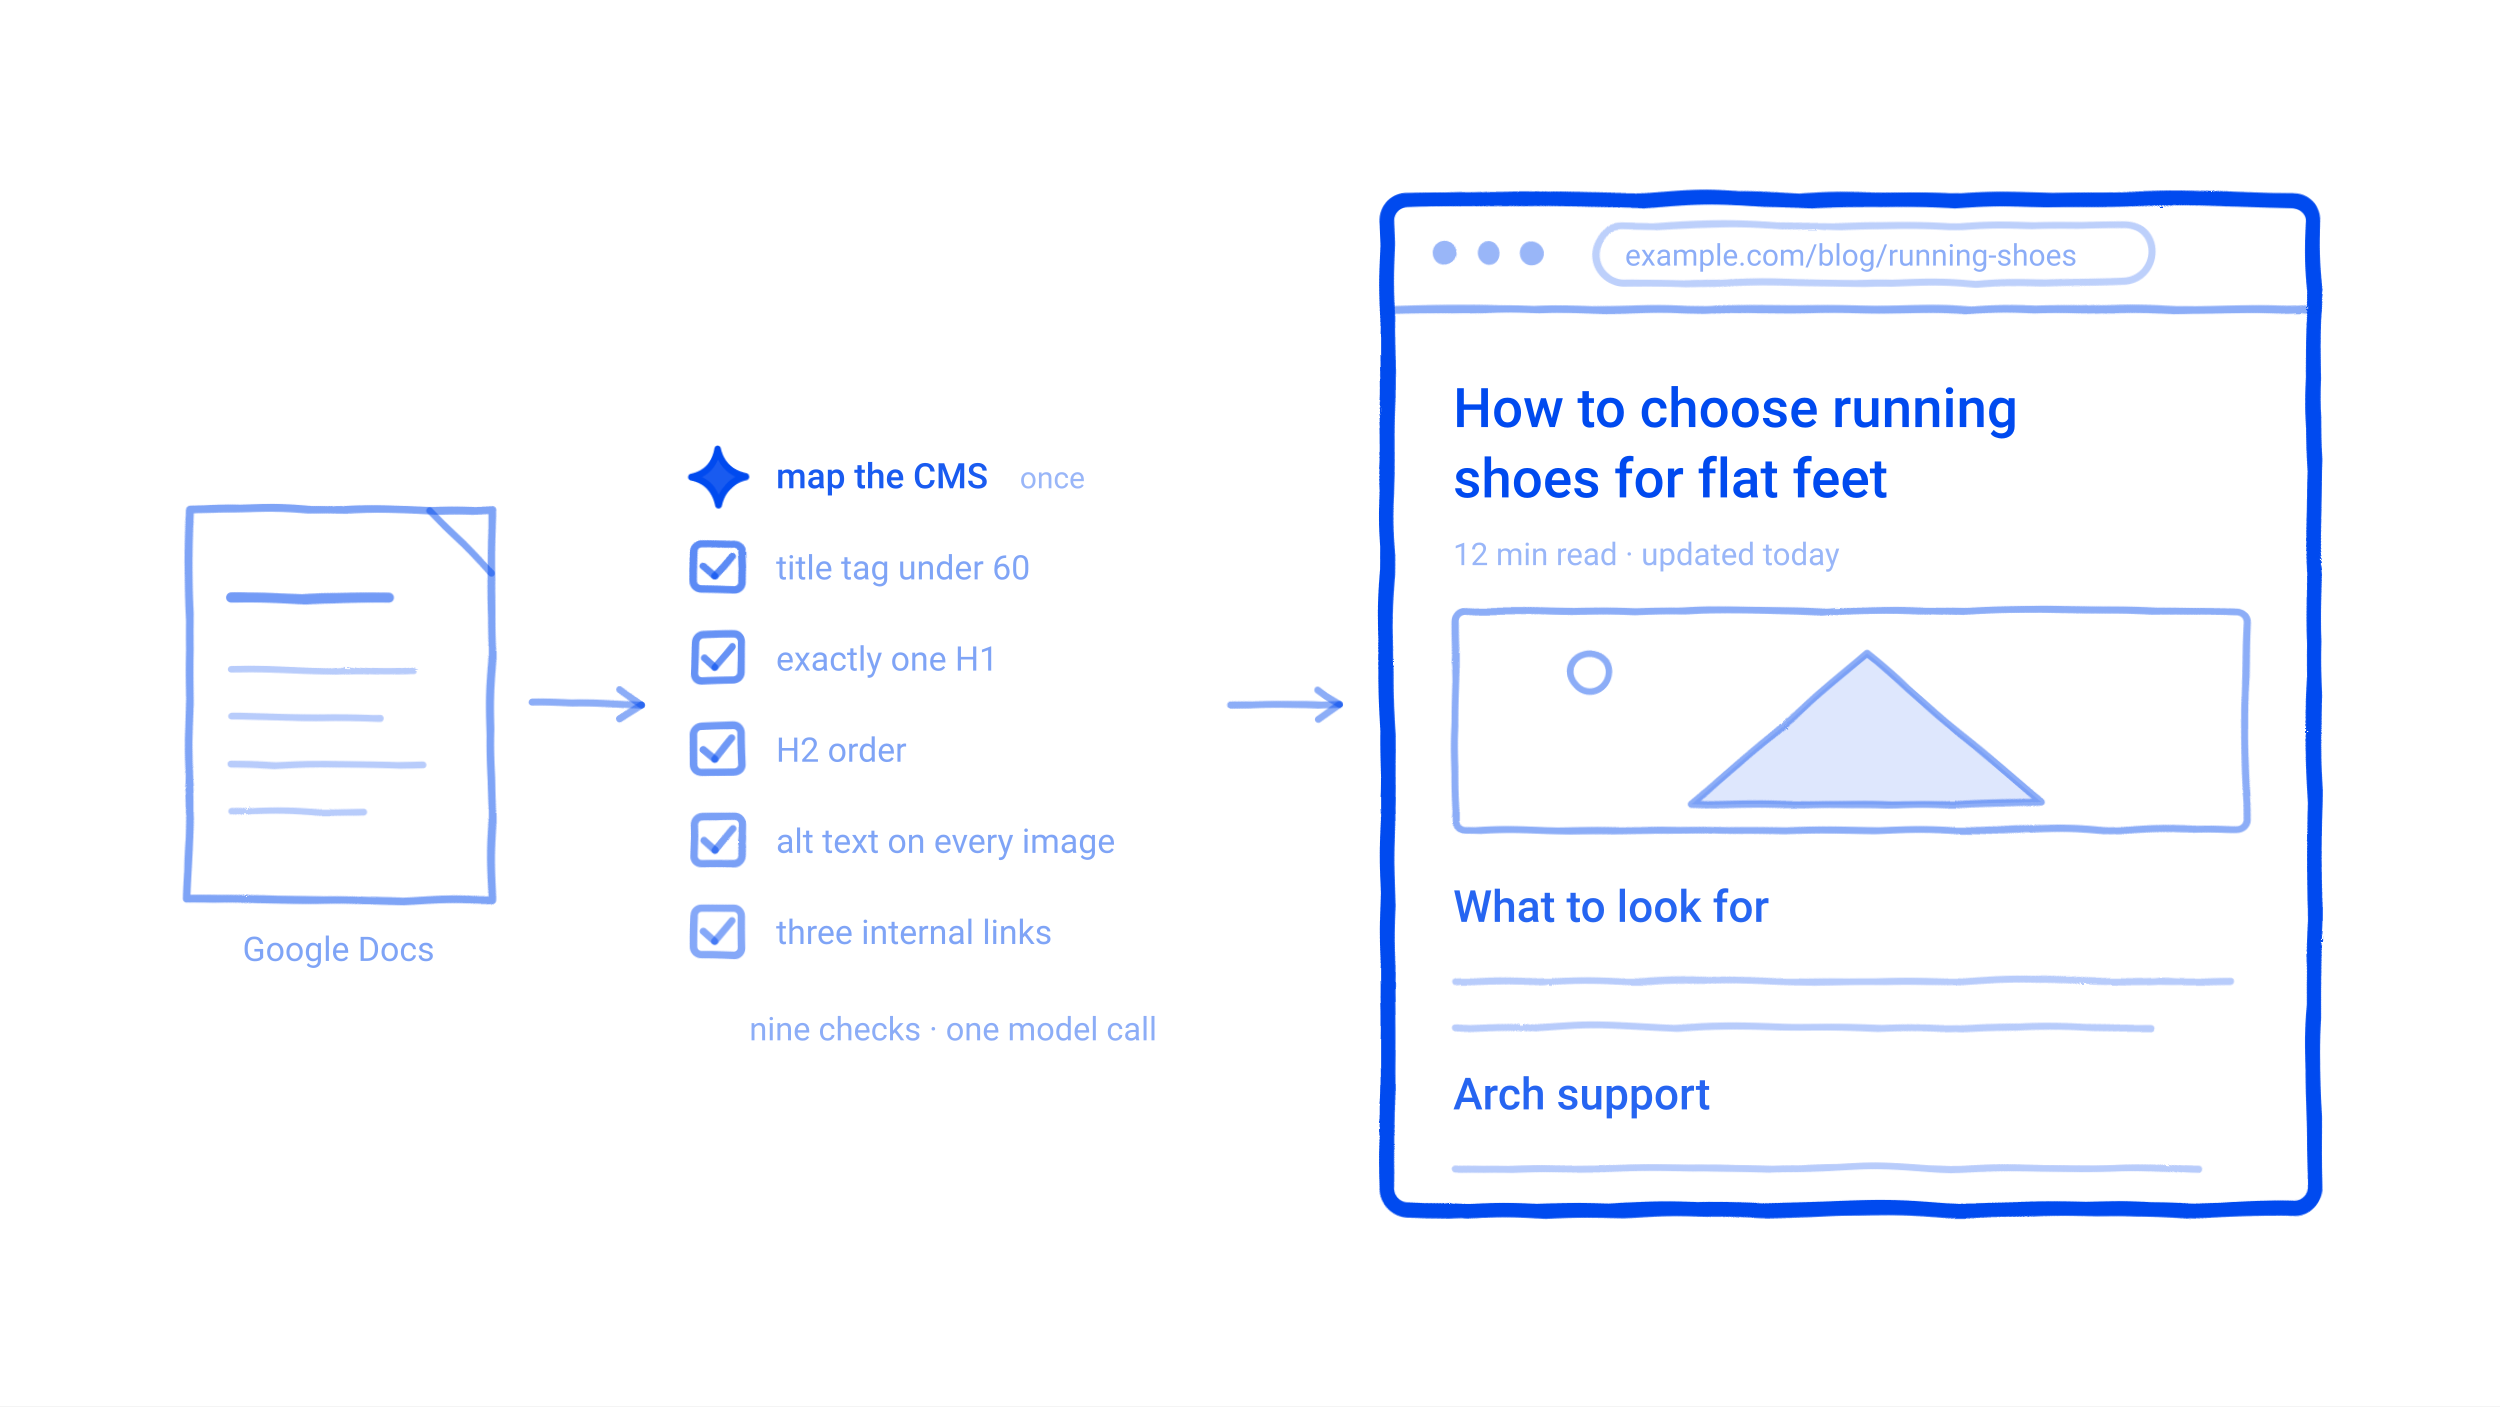
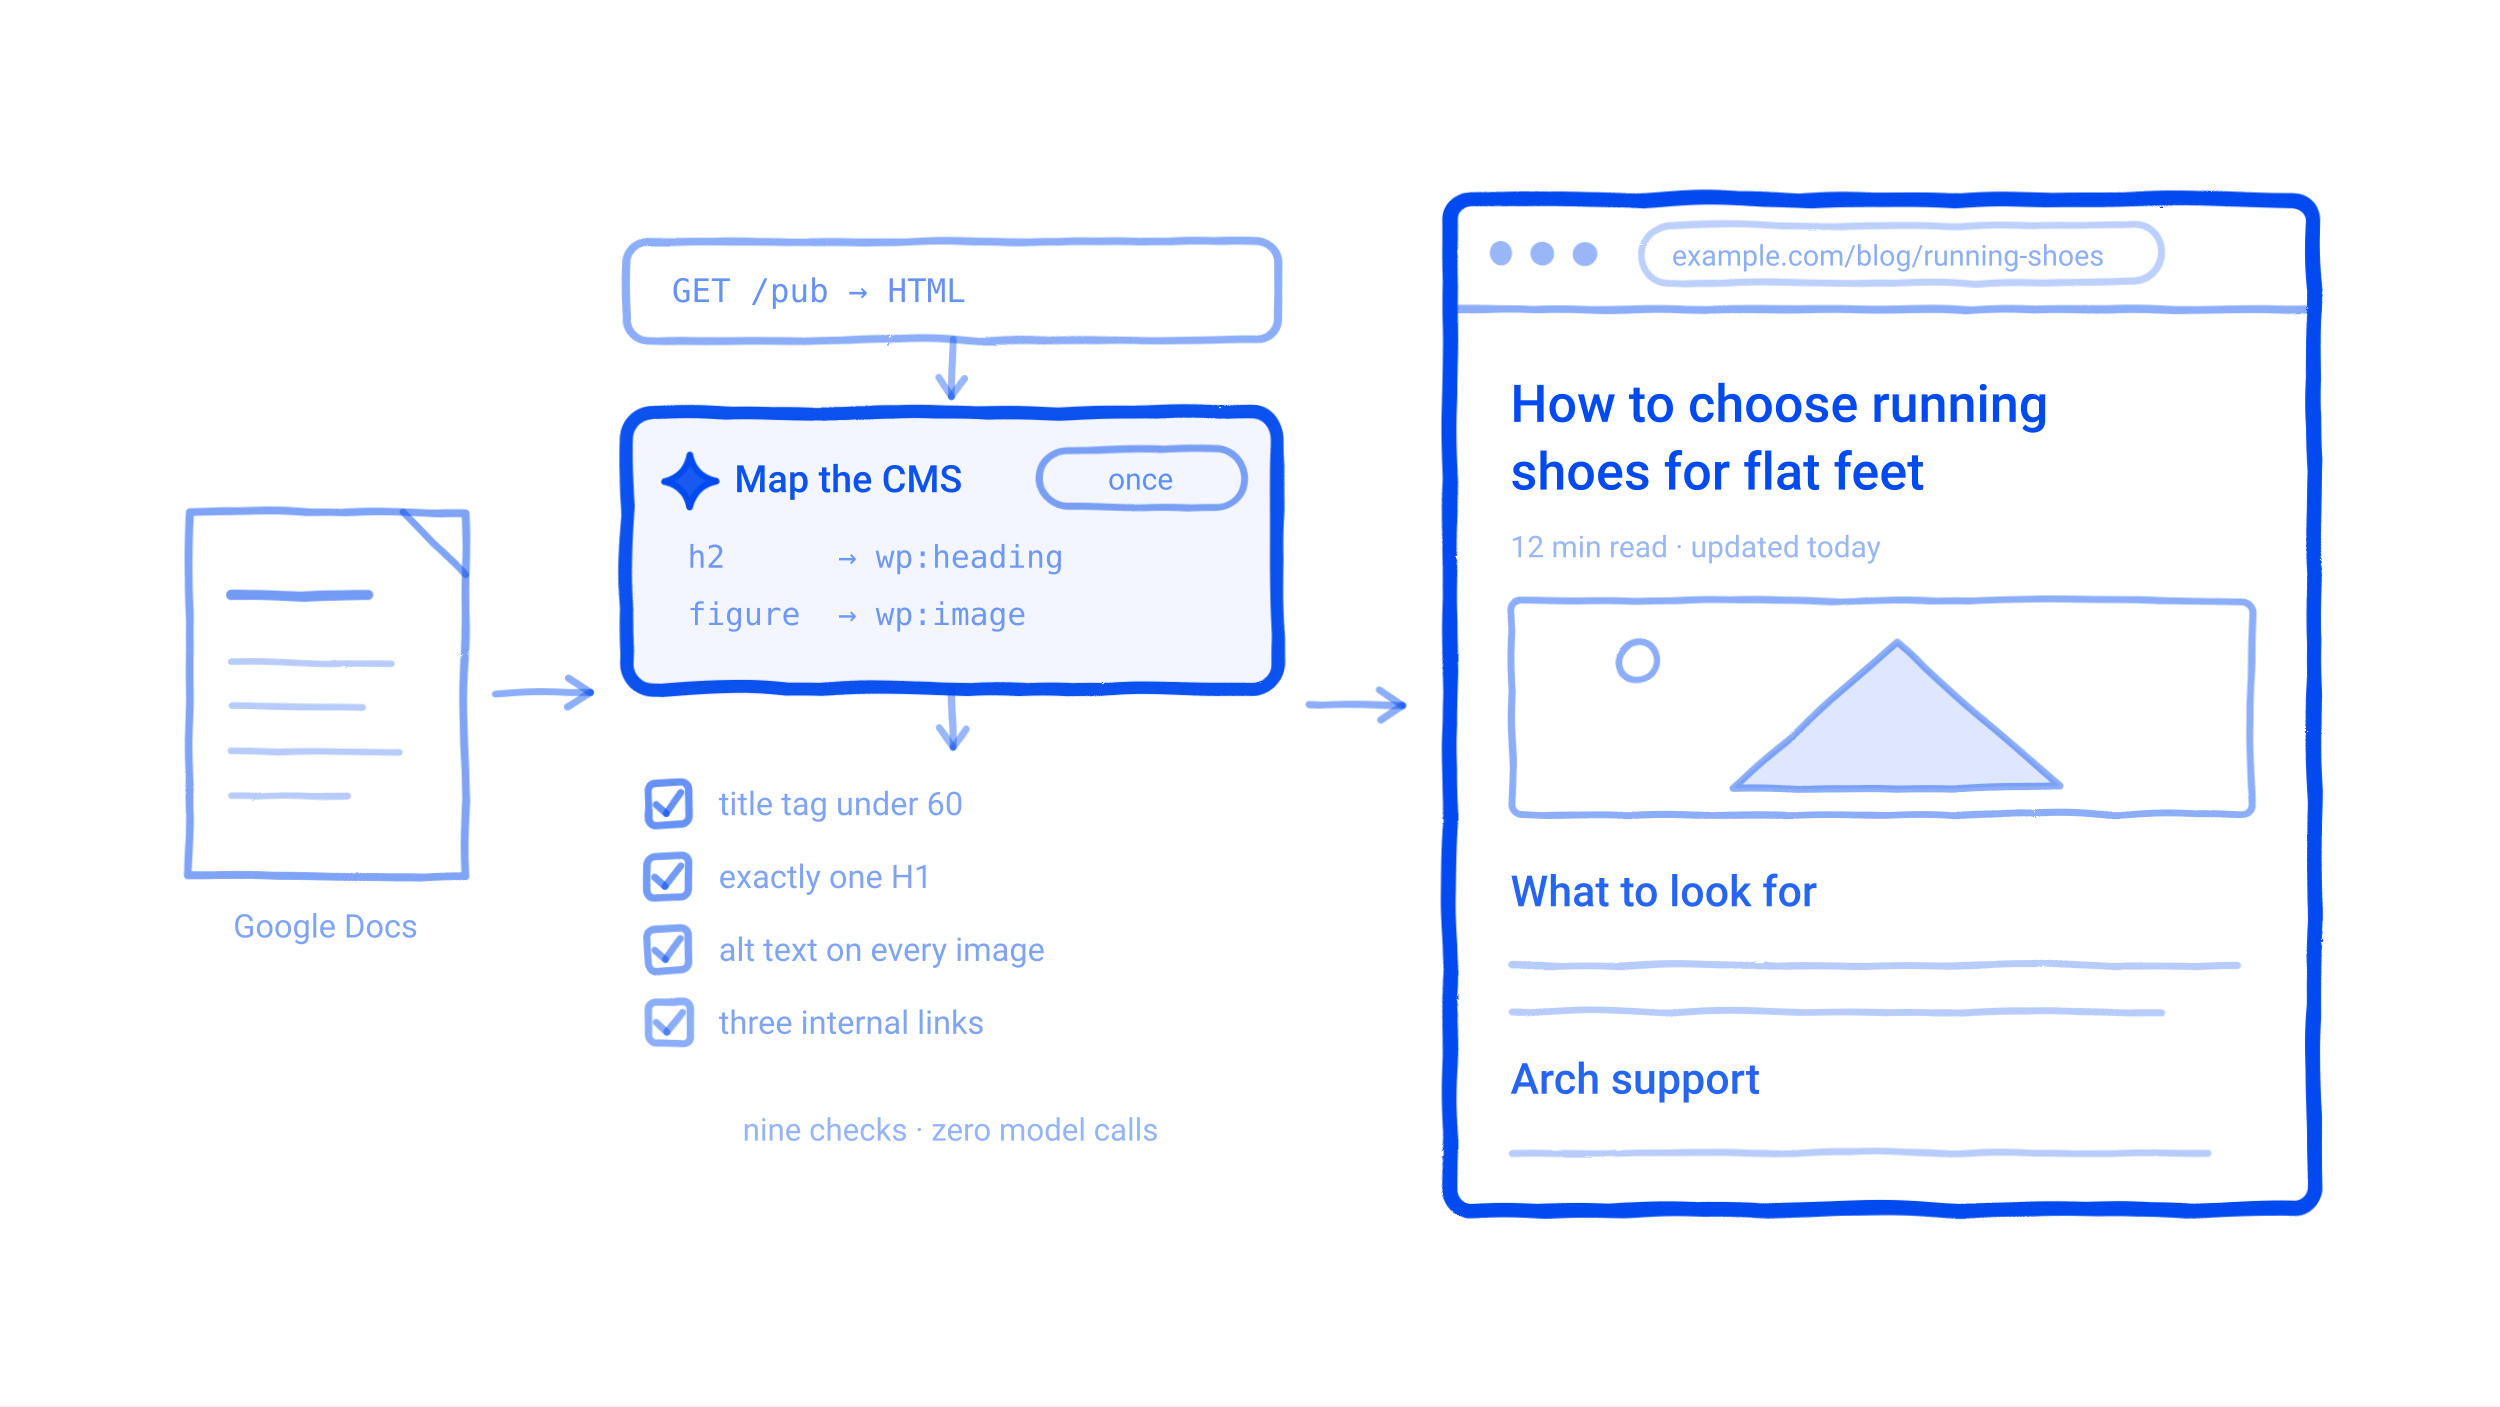
<svg xmlns="http://www.w3.org/2000/svg" viewBox="0 0 960 540" width="960" height="540" role="img" stroke-linejoin="round">
  <defs>
    <filter id="rough" x="-20%" y="-20%" width="140%" height="140%">
      <feTurbulence type="turbulence" baseFrequency="0.016" numOctaves="2" seed="7" result="n" />
      <feDisplacementMap in="SourceGraphic" in2="n" scale="2.4" xChannelSelector="R" yChannelSelector="G" />
    </filter>
  </defs>
  <rect width="960" height="540" fill="#FFFFFF" />
  <g filter="url(#rough)">
-     <rect x="72.0" y="195.0" width="116.0" height="150.0" rx="0" fill="none" stroke="#004AEF" stroke-opacity="0.50" stroke-width="3.0" />
-     <path d="M164.0,195.0 L188.0,219.0" fill="none" stroke="#004AEF" stroke-opacity="0.50" stroke-width="2.7" stroke-linecap="round" />
-     <path d="M88.0,229.0 L148.8,229.0" fill="none" stroke="#004AEF" stroke-opacity="0.55" stroke-width="3.9" stroke-linecap="round" />
-     <path d="M88.0,257.0 L158.5,257.0" fill="none" stroke="#004AEF" stroke-opacity="0.28" stroke-width="2.55" stroke-linecap="round" />
-     <path d="M88.0,275.0 L145.4,275.0" fill="none" stroke="#004AEF" stroke-opacity="0.28" stroke-width="2.55" stroke-linecap="round" />
-     <path d="M88.0,293.0 L161.8,293.0" fill="none" stroke="#004AEF" stroke-opacity="0.28" stroke-width="2.55" stroke-linecap="round" />
-     <path d="M88.0,311.0 L138.8,311.0" fill="none" stroke="#004AEF" stroke-opacity="0.28" stroke-width="2.55" stroke-linecap="round" />
-     <path d="M204.0,270.0 L246.0,270.0" fill="none" stroke="#004AEF" stroke-opacity="0.45" stroke-width="2.7" stroke-linecap="round" />
-     <path d="M237.5,264.4 L246.0,270.0" fill="none" stroke="#004AEF" stroke-opacity="0.45" stroke-width="2.7" stroke-linecap="round" />
-     <path d="M237.5,275.6 L246.0,270.0" fill="none" stroke="#004AEF" stroke-opacity="0.45" stroke-width="2.7" stroke-linecap="round" />
-     <path d="M275.0,172.0 Q276.8,180.7 285.5,182.5 Q276.8,184.3 275.0,193.0 Q273.2,184.3 264.5,182.5 Q273.2,180.7 275.0,172.0 Z" fill="#004AEF" fill-opacity="0.90" stroke="#004AEF" stroke-opacity="1.00" stroke-width="2.55" stroke-linejoin="round" />
-     <rect x="266.0" y="208.5" width="18.0" height="18.0" rx="3" fill="none" stroke="#004AEF" stroke-opacity="0.64" stroke-width="2.85" />
-     <path d="M269.6,217.5 L273.9,221.4" fill="none" stroke="#004AEF" stroke-opacity="0.64" stroke-width="2.7" stroke-linecap="round" />
-     <path d="M273.9,221.4 L280.4,213.3" fill="none" stroke="#004AEF" stroke-opacity="0.64" stroke-width="2.7" stroke-linecap="round" />
-     <rect x="266.0" y="243.5" width="18.0" height="18.0" rx="3" fill="none" stroke="#004AEF" stroke-opacity="0.60" stroke-width="2.85" />
-     <path d="M269.6,252.5 L273.9,256.4" fill="none" stroke="#004AEF" stroke-opacity="0.60" stroke-width="2.7" stroke-linecap="round" />
-     <path d="M273.9,256.4 L280.4,248.3" fill="none" stroke="#004AEF" stroke-opacity="0.60" stroke-width="2.7" stroke-linecap="round" />
-     <rect x="266.0" y="278.5" width="18.0" height="18.0" rx="3" fill="none" stroke="#004AEF" stroke-opacity="0.56" stroke-width="2.85" />
-     <path d="M269.6,287.5 L273.9,291.4" fill="none" stroke="#004AEF" stroke-opacity="0.56" stroke-width="2.7" stroke-linecap="round" />
-     <path d="M273.9,291.4 L280.4,283.3" fill="none" stroke="#004AEF" stroke-opacity="0.56" stroke-width="2.7" stroke-linecap="round" />
-     <rect x="266.0" y="313.5" width="18.0" height="18.0" rx="3" fill="none" stroke="#004AEF" stroke-opacity="0.52" stroke-width="2.85" />
-     <path d="M269.6,322.5 L273.9,326.4" fill="none" stroke="#004AEF" stroke-opacity="0.52" stroke-width="2.7" stroke-linecap="round" />
-     <path d="M273.9,326.4 L280.4,318.3" fill="none" stroke="#004AEF" stroke-opacity="0.52" stroke-width="2.7" stroke-linecap="round" />
-     <rect x="266.0" y="348.5" width="18.0" height="18.0" rx="3" fill="none" stroke="#004AEF" stroke-opacity="0.48" stroke-width="2.85" />
-     <path d="M269.6,357.5 L273.9,361.4" fill="none" stroke="#004AEF" stroke-opacity="0.48" stroke-width="2.7" stroke-linecap="round" />
-     <path d="M273.9,361.4 L280.4,353.3" fill="none" stroke="#004AEF" stroke-opacity="0.48" stroke-width="2.7" stroke-linecap="round" />
-     <path d="M472.0,270.0 L514.0,270.0" fill="none" stroke="#004AEF" stroke-opacity="0.45" stroke-width="2.7" stroke-linecap="round" />
-     <path d="M505.5,264.4 L514.0,270.0" fill="none" stroke="#004AEF" stroke-opacity="0.45" stroke-width="2.7" stroke-linecap="round" />
-     <path d="M505.5,275.6 L514.0,270.0" fill="none" stroke="#004AEF" stroke-opacity="0.45" stroke-width="2.7" stroke-linecap="round" />
-     <rect x="532.0" y="76.0" width="356.0" height="388.0" rx="8" fill="none" stroke="#004AEF" stroke-opacity="1.00" stroke-width="5.7" />
-     <path d="M532.0,118.0 L888.0,118.0" fill="none" stroke="#004AEF" stroke-opacity="0.45" stroke-width="3.0" stroke-linecap="round" />
-     <circle cx="554.0" cy="97.0" r="4.5" fill="#004AEF" fill-opacity="0.40" />
-     <circle cx="571.0" cy="97.0" r="4.5" fill="#004AEF" fill-opacity="0.40" />
-     <circle cx="588.0" cy="97.0" r="4.5" fill="#004AEF" fill-opacity="0.40" />
-     <rect x="612.0" y="86.0" width="213.6" height="22.0" rx="11" fill="none" stroke="#004AEF" stroke-opacity="0.26" stroke-width="2.7" />
-     <rect x="558.0" y="234.0" width="304.0" height="84.0" rx="4" fill="none" stroke="#004AEF" stroke-opacity="0.45" stroke-width="2.7" />
-     <circle cx="609.7" cy="257.5" r="7.5" fill="none" stroke="#004AEF" stroke-opacity="0.45" stroke-width="2.55" />
-     <path d="M649.2,308.0 L716.1,250.8 L783.0,308.0 Z" fill="#004AEF" fill-opacity="0.13" stroke="#004AEF" stroke-opacity="0.45" stroke-width="2.7" stroke-linejoin="round" />
-     <path d="M558.0,376.0 L855.9,376.0" fill="none" stroke="#004AEF" stroke-opacity="0.28" stroke-width="2.7" stroke-linecap="round" />
-     <path d="M558.0,394.0 L825.5,394.0" fill="none" stroke="#004AEF" stroke-opacity="0.28" stroke-width="2.7" stroke-linecap="round" />
-     <path d="M558.0,448.0 L843.8,448.0" fill="none" stroke="#004AEF" stroke-opacity="0.28" stroke-width="2.7" stroke-linecap="round" />
+     <rect x="72.0" y="196.0" width="106.0" height="140.0" rx="0" fill="none" stroke="#004AEF" stroke-opacity="0.50" stroke-width="3.0" />
+     <path d="M154.0,196.0 L178.0,220.0" fill="none" stroke="#004AEF" stroke-opacity="0.50" stroke-width="2.7" stroke-linecap="round" />
+     <path d="M88.0,228.0 L140.8,228.0" fill="none" stroke="#004AEF" stroke-opacity="0.55" stroke-width="3.9" stroke-linecap="round" />
+     <path d="M88.0,254.0 L149.9,254.0" fill="none" stroke="#004AEF" stroke-opacity="0.28" stroke-width="2.55" stroke-linecap="round" />
+     <path d="M88.0,271.0 L138.4,271.0" fill="none" stroke="#004AEF" stroke-opacity="0.28" stroke-width="2.55" stroke-linecap="round" />
+     <path d="M88.0,288.0 L152.8,288.0" fill="none" stroke="#004AEF" stroke-opacity="0.28" stroke-width="2.55" stroke-linecap="round" />
+     <path d="M88.0,305.0 L132.6,305.0" fill="none" stroke="#004AEF" stroke-opacity="0.28" stroke-width="2.55" stroke-linecap="round" />
+     <path d="M190.0,266.0 L226.0,266.0" fill="none" stroke="#004AEF" stroke-opacity="0.45" stroke-width="2.7" stroke-linecap="round" />
+     <path d="M217.5,260.4 L226.0,266.0" fill="none" stroke="#004AEF" stroke-opacity="0.45" stroke-width="2.7" stroke-linecap="round" />
+     <path d="M217.5,271.6 L226.0,266.0" fill="none" stroke="#004AEF" stroke-opacity="0.45" stroke-width="2.7" stroke-linecap="round" />
+     <rect x="240.0" y="92.0" width="250.0" height="38.0" rx="8" fill="none" stroke="#004AEF" stroke-opacity="0.45" stroke-width="3.0" />
+     <path d="M365.0,0.0 L365.0,0.0" fill="none" stroke="#004AEF" stroke-opacity="0.00" stroke-width="2.7" stroke-linecap="round" />
+     <path d="M356.5,-5.6 L365.0,0.0" fill="none" stroke="#004AEF" stroke-opacity="0.00" stroke-width="2.7" stroke-linecap="round" />
+     <path d="M356.5,5.6 L365.0,0.0" fill="none" stroke="#004AEF" stroke-opacity="0.00" stroke-width="2.7" stroke-linecap="round" />
+     <path d="M365.0,130.0 L365.0,152.0" fill="none" stroke="#004AEF" stroke-opacity="0.40" stroke-width="2.7" stroke-linecap="round" />
+     <path d="M360.0,145.0 L365.0,152.0" fill="none" stroke="#004AEF" stroke-opacity="0.40" stroke-width="2.7" stroke-linecap="round" />
+     <path d="M370.0,145.0 L365.0,152.0" fill="none" stroke="#004AEF" stroke-opacity="0.40" stroke-width="2.7" stroke-linecap="round" />
+     <rect x="240.0" y="158.0" width="250.0" height="106.0" rx="10" fill="#004AEF" fill-opacity="0.05" stroke="#004AEF" stroke-opacity="0.95" stroke-width="5.1" />
+     <path d="M264.0,174.0 Q265.7,182.3 274.0,184.0 Q265.7,185.7 264.0,194.0 Q262.3,185.7 254.0,184.0 Q262.3,182.3 264.0,174.0 Z" fill="#004AEF" fill-opacity="0.90" stroke="#004AEF" stroke-opacity="1.00" stroke-width="2.4" stroke-linejoin="round" />
+     <rect x="398.0" y="172.0" width="80.0" height="22.0" rx="11" fill="none" stroke="#004AEF" stroke-opacity="0.50" stroke-width="2.7" />
+     <path d="M365.0,264.0 L365.0,286.0" fill="none" stroke="#004AEF" stroke-opacity="0.40" stroke-width="2.7" stroke-linecap="round" />
+     <path d="M360.0,279.0 L365.0,286.0" fill="none" stroke="#004AEF" stroke-opacity="0.40" stroke-width="2.7" stroke-linecap="round" />
+     <path d="M370.0,279.0 L365.0,286.0" fill="none" stroke="#004AEF" stroke-opacity="0.40" stroke-width="2.7" stroke-linecap="round" />
+     <rect x="248.0" y="300.0" width="16.0" height="16.0" rx="3" fill="none" stroke="#004AEF" stroke-opacity="0.60" stroke-width="2.85" />
+     <path d="M251.0,308.0 L255.0,311.6" fill="none" stroke="#004AEF" stroke-opacity="0.60" stroke-width="2.7" stroke-linecap="round" />
+     <path d="M255.0,311.6 L261.0,304.1" fill="none" stroke="#004AEF" stroke-opacity="0.60" stroke-width="2.7" stroke-linecap="round" />
+     <rect x="248.0" y="328.0" width="16.0" height="16.0" rx="3" fill="none" stroke="#004AEF" stroke-opacity="0.55" stroke-width="2.85" />
+     <path d="M251.0,336.0 L255.0,339.6" fill="none" stroke="#004AEF" stroke-opacity="0.55" stroke-width="2.7" stroke-linecap="round" />
+     <path d="M255.0,339.6 L261.0,332.1" fill="none" stroke="#004AEF" stroke-opacity="0.55" stroke-width="2.7" stroke-linecap="round" />
+     <rect x="248.0" y="356.0" width="16.0" height="16.0" rx="3" fill="none" stroke="#004AEF" stroke-opacity="0.50" stroke-width="2.85" />
+     <path d="M251.0,364.0 L255.0,367.6" fill="none" stroke="#004AEF" stroke-opacity="0.50" stroke-width="2.7" stroke-linecap="round" />
+     <path d="M255.0,367.6 L261.0,360.1" fill="none" stroke="#004AEF" stroke-opacity="0.50" stroke-width="2.7" stroke-linecap="round" />
+     <rect x="248.0" y="384.0" width="16.0" height="16.0" rx="3" fill="none" stroke="#004AEF" stroke-opacity="0.45" stroke-width="2.85" />
+     <path d="M251.0,392.0 L255.0,395.6" fill="none" stroke="#004AEF" stroke-opacity="0.45" stroke-width="2.7" stroke-linecap="round" />
+     <path d="M255.0,395.6 L261.0,388.1" fill="none" stroke="#004AEF" stroke-opacity="0.45" stroke-width="2.7" stroke-linecap="round" />
+     <path d="M502.0,270.0 L538.0,270.0" fill="none" stroke="#004AEF" stroke-opacity="0.45" stroke-width="2.7" stroke-linecap="round" />
+     <path d="M529.5,264.4 L538.0,270.0" fill="none" stroke="#004AEF" stroke-opacity="0.45" stroke-width="2.7" stroke-linecap="round" />
+     <path d="M529.5,275.6 L538.0,270.0" fill="none" stroke="#004AEF" stroke-opacity="0.45" stroke-width="2.7" stroke-linecap="round" />
+     <rect x="556.0" y="76.0" width="332.0" height="388.0" rx="8" fill="none" stroke="#004AEF" stroke-opacity="1.00" stroke-width="5.7" />
+     <path d="M556.0,118.0 L888.0,118.0" fill="none" stroke="#004AEF" stroke-opacity="0.45" stroke-width="3.0" stroke-linecap="round" />
+     <circle cx="576.0" cy="97.0" r="4.5" fill="#004AEF" fill-opacity="0.40" />
+     <circle cx="592.0" cy="97.0" r="4.5" fill="#004AEF" fill-opacity="0.40" />
+     <circle cx="608.0" cy="97.0" r="4.5" fill="#004AEF" fill-opacity="0.40" />
+     <rect x="630.0" y="86.0" width="199.2" height="22.0" rx="11" fill="none" stroke="#004AEF" stroke-opacity="0.26" stroke-width="2.7" />
+     <rect x="580.0" y="230.0" width="284.0" height="82.0" rx="4" fill="none" stroke="#004AEF" stroke-opacity="0.45" stroke-width="2.7" />
+     <circle cx="628.3" cy="253.0" r="7.5" fill="none" stroke="#004AEF" stroke-opacity="0.45" stroke-width="2.55" />
+     <path d="M665.2,302.0 L727.7,246.4 L790.2,302.0 Z" fill="#004AEF" fill-opacity="0.13" stroke="#004AEF" stroke-opacity="0.45" stroke-width="2.7" stroke-linejoin="round" />
+     <path d="M580.0,370.0 L858.3,370.0" fill="none" stroke="#004AEF" stroke-opacity="0.28" stroke-width="2.7" stroke-linecap="round" />
+     <path d="M580.0,388.0 L829.9,388.0" fill="none" stroke="#004AEF" stroke-opacity="0.28" stroke-width="2.7" stroke-linecap="round" />
+     <path d="M580.0,442.0 L847.0,442.0" fill="none" stroke="#004AEF" stroke-opacity="0.28" stroke-width="2.7" stroke-linecap="round" />
  </g>
-   <text x="130.0" y="369.0" font-family="system-ui, -apple-system, Segoe UI, Roboto, Helvetica, Arial, sans-serif" font-size="13" font-weight="400" fill="#004AEF" fill-opacity="0.50" text-anchor="middle" xml:space="preserve">Google Docs</text>
-   <text x="298.0" y="187.5" font-family="system-ui, -apple-system, Segoe UI, Roboto, Helvetica, Arial, sans-serif" font-size="13.5" font-weight="500" fill="#004AEF" fill-opacity="0.90" text-anchor="start" xml:space="preserve">map the CMS</text>
-   <text x="391.6" y="187.5" font-family="system-ui, -apple-system, Segoe UI, Roboto, Helvetica, Arial, sans-serif" font-size="11.5" font-weight="400" fill="#004AEF" fill-opacity="0.40" text-anchor="start" xml:space="preserve">once</text>
-   <text x="298.0" y="222.5" font-family="system-ui, -apple-system, Segoe UI, Roboto, Helvetica, Arial, sans-serif" font-size="13" font-weight="400" fill="#004AEF" fill-opacity="0.50" text-anchor="start" xml:space="preserve">title tag under 60</text>
-   <text x="298.0" y="257.5" font-family="system-ui, -apple-system, Segoe UI, Roboto, Helvetica, Arial, sans-serif" font-size="13" font-weight="400" fill="#004AEF" fill-opacity="0.50" text-anchor="start" xml:space="preserve">exactly one H1</text>
-   <text x="298.0" y="292.5" font-family="system-ui, -apple-system, Segoe UI, Roboto, Helvetica, Arial, sans-serif" font-size="13" font-weight="400" fill="#004AEF" fill-opacity="0.50" text-anchor="start" xml:space="preserve">H2 order</text>
-   <text x="298.0" y="327.5" font-family="system-ui, -apple-system, Segoe UI, Roboto, Helvetica, Arial, sans-serif" font-size="13" font-weight="400" fill="#004AEF" fill-opacity="0.50" text-anchor="start" xml:space="preserve">alt text on every image</text>
-   <text x="298.0" y="362.5" font-family="system-ui, -apple-system, Segoe UI, Roboto, Helvetica, Arial, sans-serif" font-size="13" font-weight="400" fill="#004AEF" fill-opacity="0.50" text-anchor="start" xml:space="preserve">three internal links</text>
-   <text x="366.0" y="399.5" font-family="system-ui, -apple-system, Segoe UI, Roboto, Helvetica, Arial, sans-serif" font-size="12.5" font-weight="400" fill="#004AEF" fill-opacity="0.45" text-anchor="middle" xml:space="preserve">nine checks · one model call</text>
-   <text x="624.0" y="102.0" font-family="system-ui, -apple-system, Segoe UI, Roboto, Helvetica, Arial, sans-serif" font-size="11.5" font-weight="400" fill="#004AEF" fill-opacity="0.45" text-anchor="start" xml:space="preserve">example.com/blog/running-shoes</text>
-   <text x="558.0" y="164.0" font-family="system-ui, -apple-system, Segoe UI, Roboto, Helvetica, Arial, sans-serif" font-size="21" font-weight="500" fill="#004AEF" fill-opacity="1.00" text-anchor="start" xml:space="preserve">How to choose running</text>
-   <text x="558.0" y="191.0" font-family="system-ui, -apple-system, Segoe UI, Roboto, Helvetica, Arial, sans-serif" font-size="21" font-weight="500" fill="#004AEF" fill-opacity="1.00" text-anchor="start" xml:space="preserve">shoes for flat feet</text>
-   <text x="558.0" y="217.0" font-family="system-ui, -apple-system, Segoe UI, Roboto, Helvetica, Arial, sans-serif" font-size="12" font-weight="400" fill="#004AEF" fill-opacity="0.40" text-anchor="start" xml:space="preserve">12 min read · updated today</text>
-   <text x="558.0" y="354.0" font-family="system-ui, -apple-system, Segoe UI, Roboto, Helvetica, Arial, sans-serif" font-size="17" font-weight="500" fill="#004AEF" fill-opacity="0.85" text-anchor="start" xml:space="preserve">What to look for</text>
-   <text x="558.0" y="426.0" font-family="system-ui, -apple-system, Segoe UI, Roboto, Helvetica, Arial, sans-serif" font-size="17" font-weight="500" fill="#004AEF" fill-opacity="0.85" text-anchor="start" xml:space="preserve">Arch support</text>
+   <text x="125.0" y="360.0" font-family="system-ui, -apple-system, Segoe UI, Roboto, Helvetica, Arial, sans-serif" font-size="12.5" font-weight="400" fill="#004AEF" fill-opacity="0.50" text-anchor="middle" xml:space="preserve">Google Docs</text>
+   <text x="258.0" y="116.0" font-family="ui-monospace, SFMono-Regular, Menlo, Consolas, monospace" font-size="12.5" font-weight="400" fill="#004AEF" fill-opacity="0.60" text-anchor="start" xml:space="preserve">GET /pub → HTML</text>
+   <text x="282.0" y="189.0" font-family="system-ui, -apple-system, Segoe UI, Roboto, Helvetica, Arial, sans-serif" font-size="14.5" font-weight="500" fill="#004AEF" fill-opacity="0.95" text-anchor="start" xml:space="preserve">Map the CMS</text>
+   <text x="438.0" y="188.0" font-family="system-ui, -apple-system, Segoe UI, Roboto, Helvetica, Arial, sans-serif" font-size="11.5" font-weight="400" fill="#004AEF" fill-opacity="0.60" text-anchor="middle" xml:space="preserve">once</text>
+   <text x="264.0" y="218.0" font-family="ui-monospace, SFMono-Regular, Menlo, Consolas, monospace" font-size="12" font-weight="400" fill="#004AEF" fill-opacity="0.55" text-anchor="start" xml:space="preserve">h2      → wp:heading</text>
+   <text x="264.0" y="240.0" font-family="ui-monospace, SFMono-Regular, Menlo, Consolas, monospace" font-size="12" font-weight="400" fill="#004AEF" fill-opacity="0.55" text-anchor="start" xml:space="preserve">figure  → wp:image</text>
+   <text x="276.0" y="313.0" font-family="system-ui, -apple-system, Segoe UI, Roboto, Helvetica, Arial, sans-serif" font-size="12.5" font-weight="400" fill="#004AEF" fill-opacity="0.50" text-anchor="start" xml:space="preserve">title tag under 60</text>
+   <text x="276.0" y="341.0" font-family="system-ui, -apple-system, Segoe UI, Roboto, Helvetica, Arial, sans-serif" font-size="12.5" font-weight="400" fill="#004AEF" fill-opacity="0.50" text-anchor="start" xml:space="preserve">exactly one H1</text>
+   <text x="276.0" y="369.0" font-family="system-ui, -apple-system, Segoe UI, Roboto, Helvetica, Arial, sans-serif" font-size="12.5" font-weight="400" fill="#004AEF" fill-opacity="0.50" text-anchor="start" xml:space="preserve">alt text on every image</text>
+   <text x="276.0" y="397.0" font-family="system-ui, -apple-system, Segoe UI, Roboto, Helvetica, Arial, sans-serif" font-size="12.5" font-weight="400" fill="#004AEF" fill-opacity="0.50" text-anchor="start" xml:space="preserve">three internal links</text>
+   <text x="365.0" y="438.0" font-family="system-ui, -apple-system, Segoe UI, Roboto, Helvetica, Arial, sans-serif" font-size="12" font-weight="400" fill="#004AEF" fill-opacity="0.42" text-anchor="middle" xml:space="preserve">nine checks · zero model calls</text>
+   <text x="642.0" y="102.0" font-family="system-ui, -apple-system, Segoe UI, Roboto, Helvetica, Arial, sans-serif" font-size="11" font-weight="400" fill="#004AEF" fill-opacity="0.45" text-anchor="start" xml:space="preserve">example.com/blog/running-shoes</text>
+   <text x="580.0" y="162.0" font-family="system-ui, -apple-system, Segoe UI, Roboto, Helvetica, Arial, sans-serif" font-size="20" font-weight="500" fill="#004AEF" fill-opacity="1.00" text-anchor="start" xml:space="preserve">How to choose running</text>
+   <text x="580.0" y="188.0" font-family="system-ui, -apple-system, Segoe UI, Roboto, Helvetica, Arial, sans-serif" font-size="20" font-weight="500" fill="#004AEF" fill-opacity="1.00" text-anchor="start" xml:space="preserve">shoes for flat feet</text>
+   <text x="580.0" y="214.0" font-family="system-ui, -apple-system, Segoe UI, Roboto, Helvetica, Arial, sans-serif" font-size="11.5" font-weight="400" fill="#004AEF" fill-opacity="0.40" text-anchor="start" xml:space="preserve">12 min read · updated today</text>
+   <text x="580.0" y="348.0" font-family="system-ui, -apple-system, Segoe UI, Roboto, Helvetica, Arial, sans-serif" font-size="16.5" font-weight="500" fill="#004AEF" fill-opacity="0.85" text-anchor="start" xml:space="preserve">What to look for</text>
+   <text x="580.0" y="420.0" font-family="system-ui, -apple-system, Segoe UI, Roboto, Helvetica, Arial, sans-serif" font-size="16.5" font-weight="500" fill="#004AEF" fill-opacity="0.85" text-anchor="start" xml:space="preserve">Arch support</text>
</svg>
